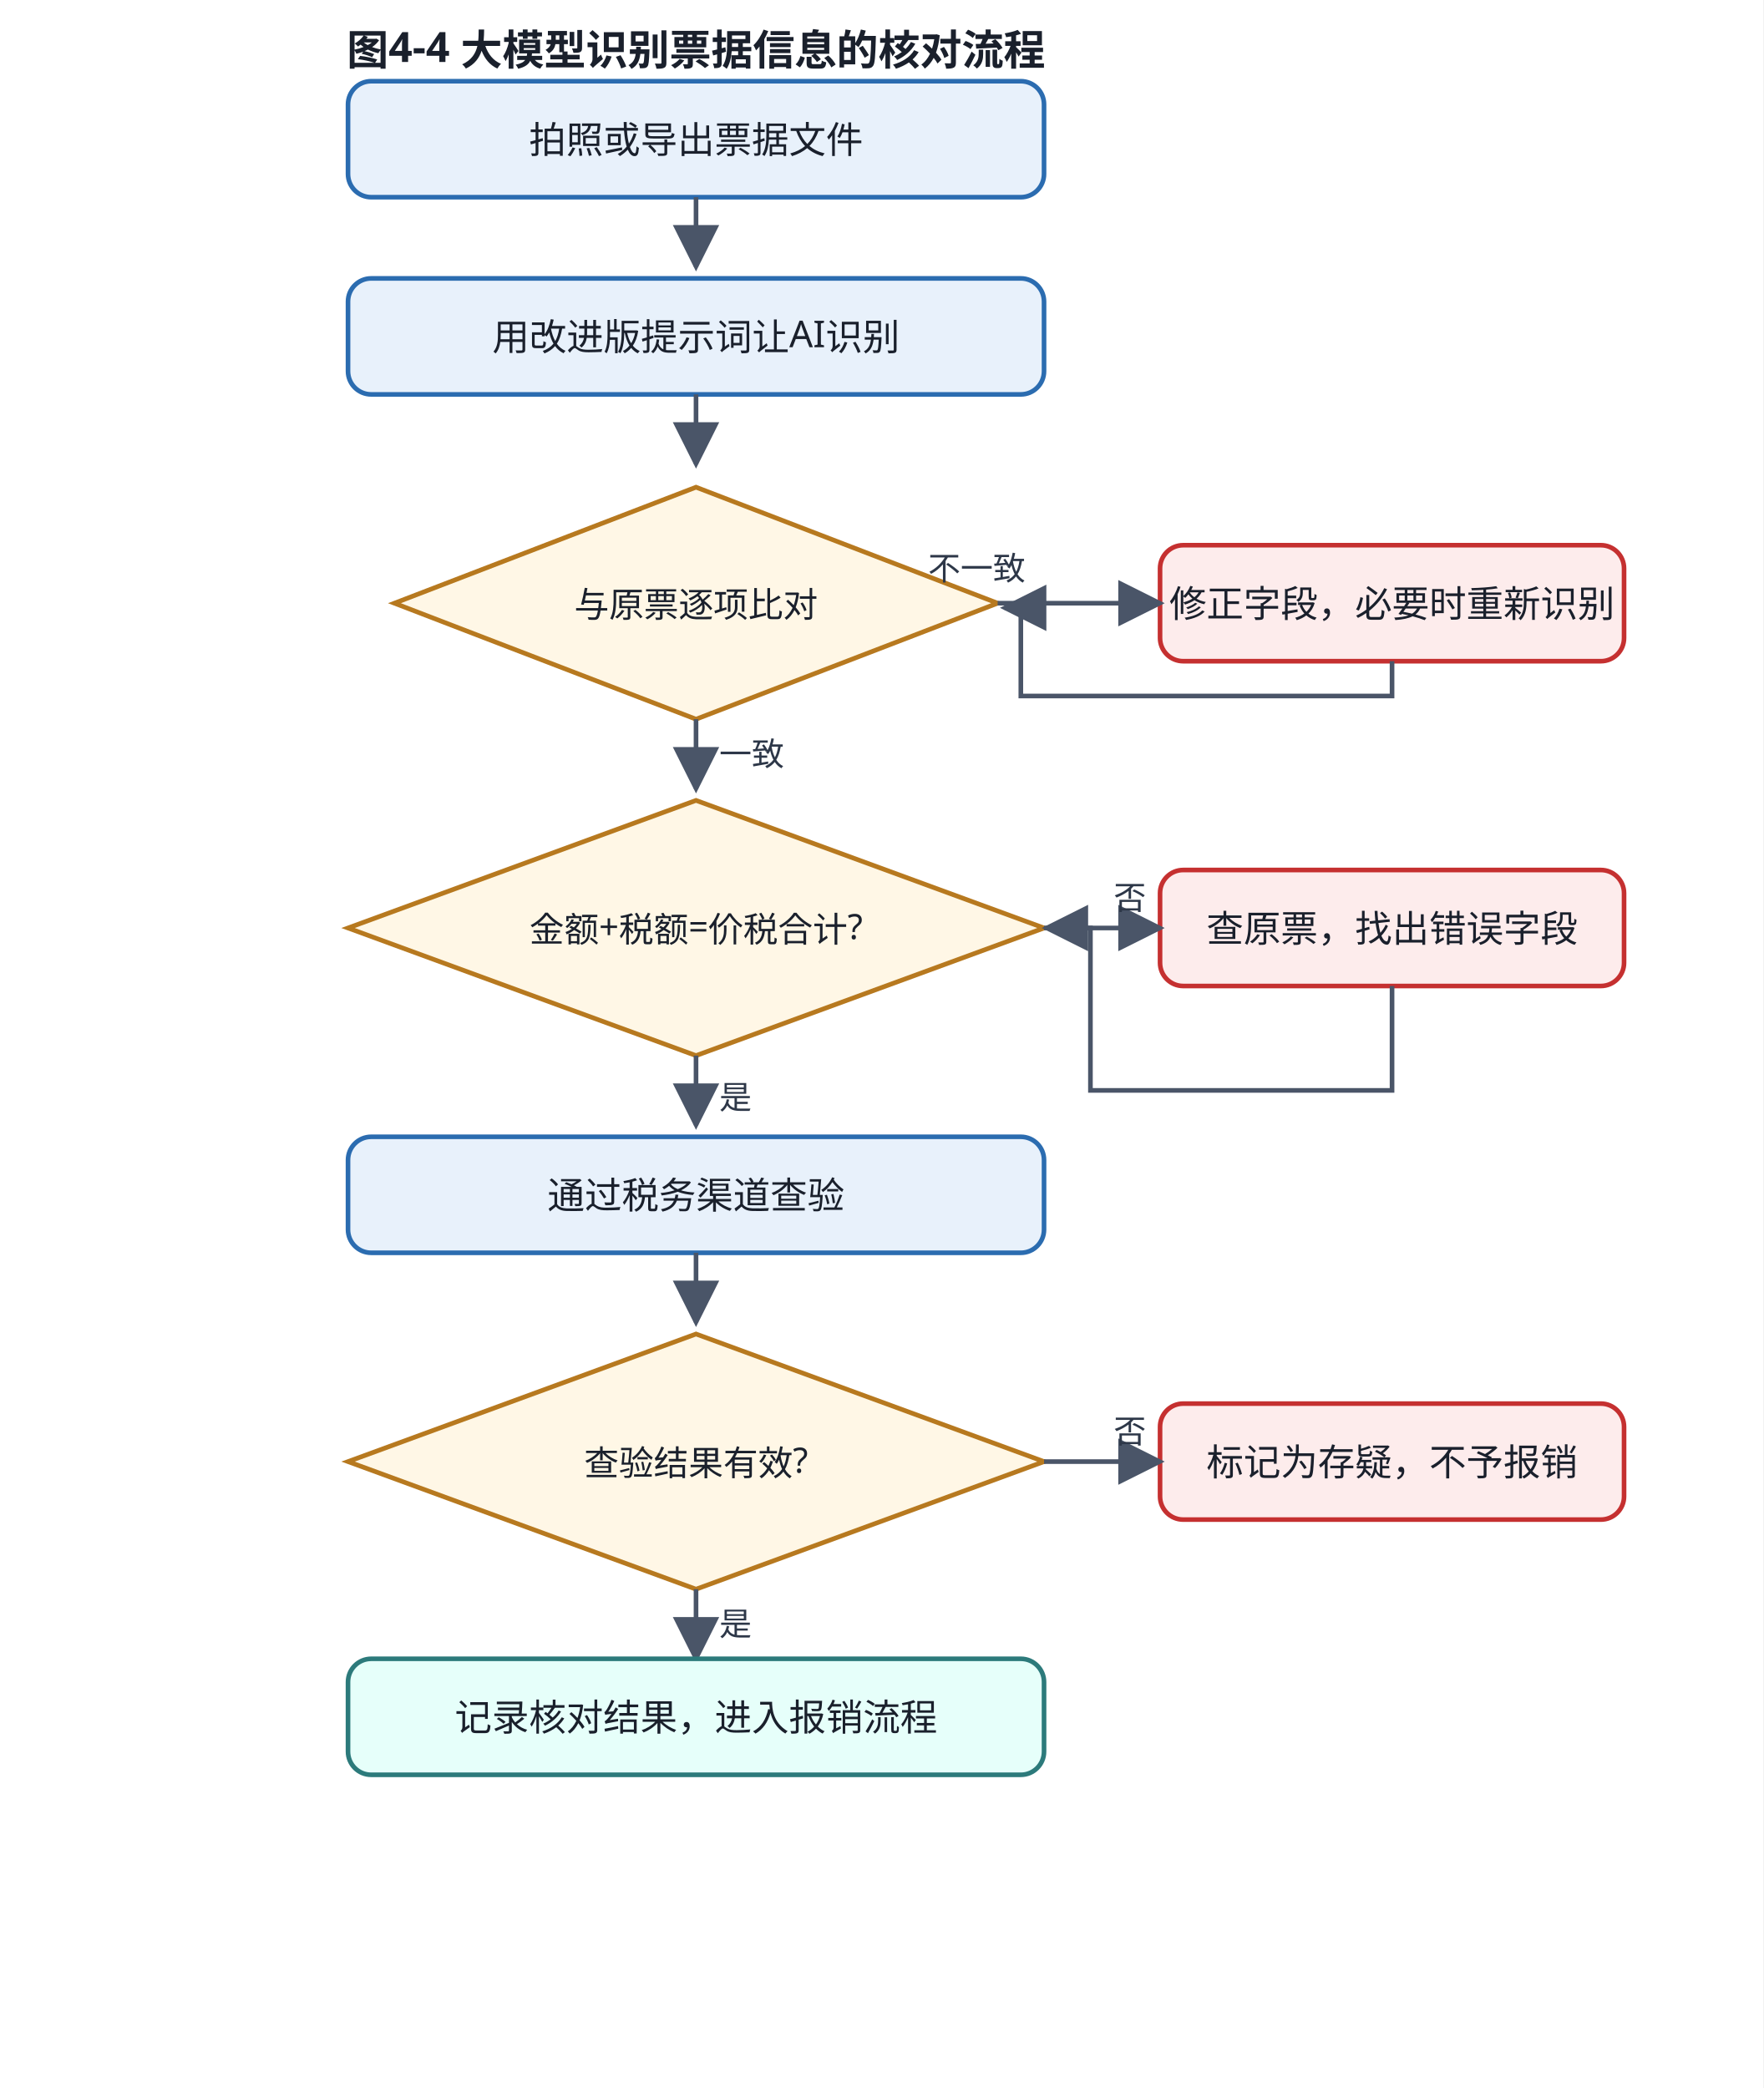
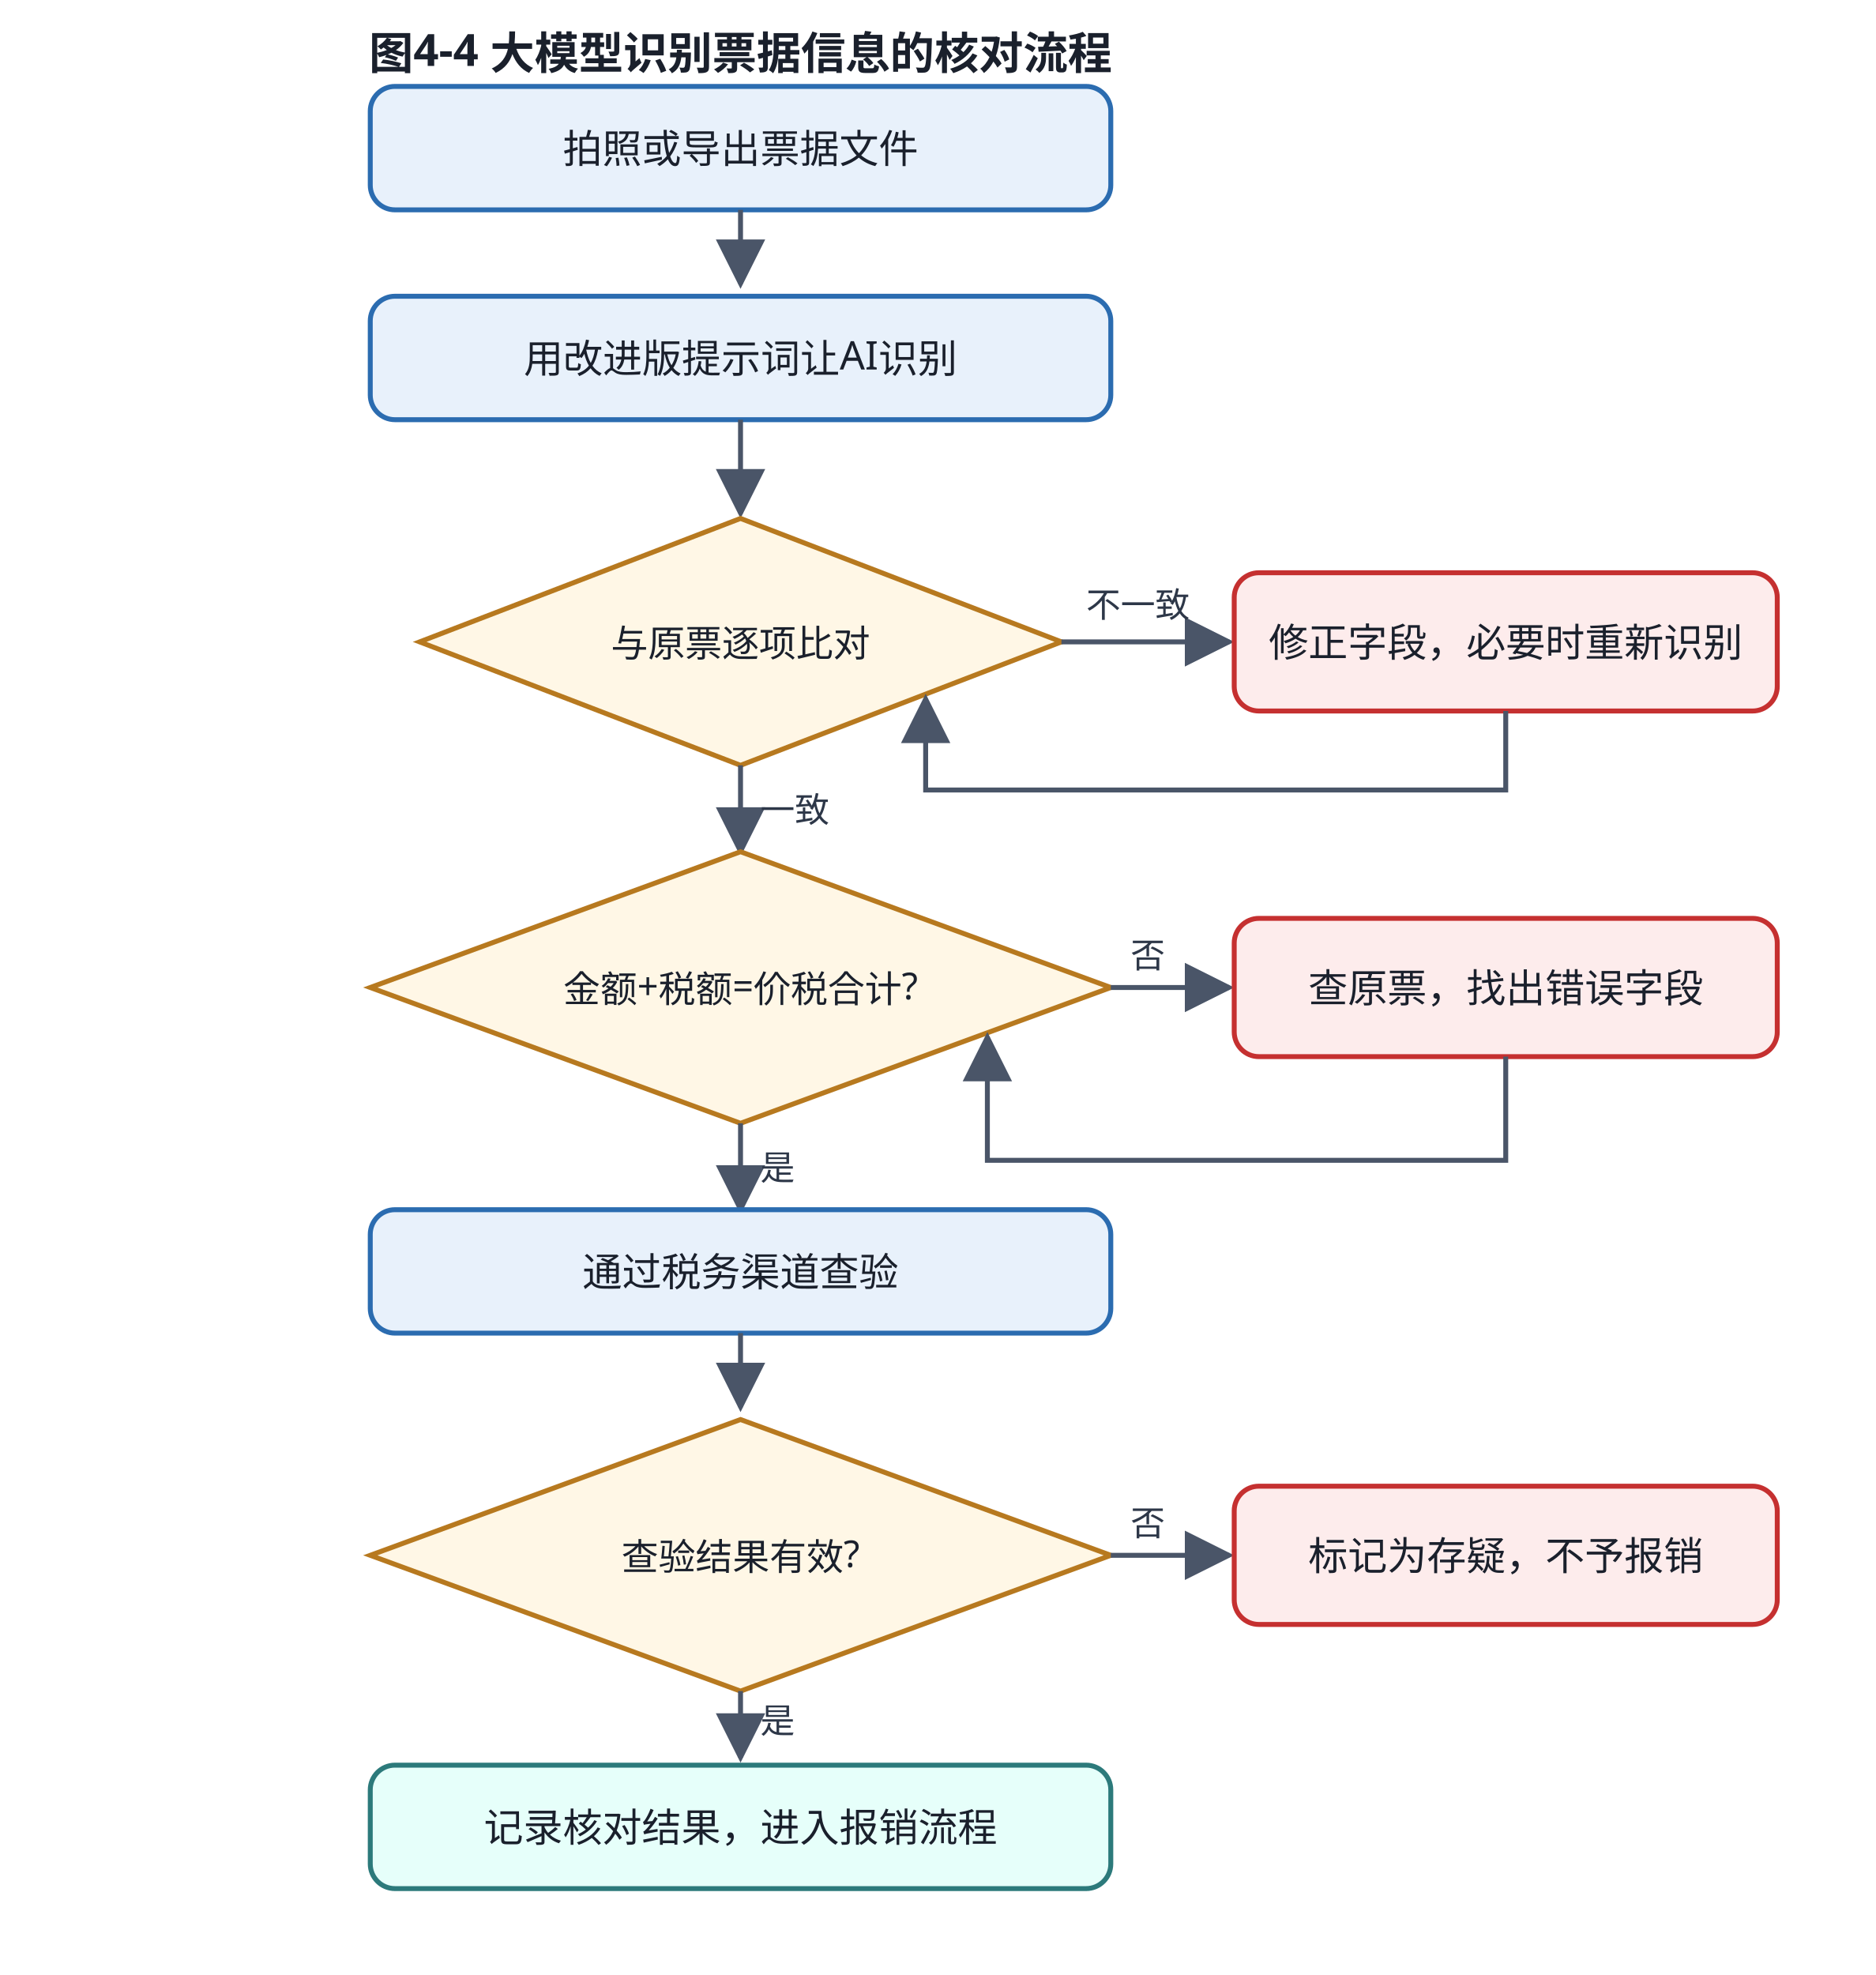
- <svg xmlns="http://www.w3.org/2000/svg" width="760" height="900" viewBox="0 0 760 900" font-family="Microsoft YaHei, SimHei, sans-serif">
+ <svg xmlns="http://www.w3.org/2000/svg" width="760" height="800" viewBox="0 0 760 800" font-family="Noto Sans SC, Microsoft YaHei, SimHei, sans-serif">
  <defs>
    <marker id="ar" markerWidth="10" markerHeight="10" refX="9" refY="5" orient="auto">
      <path d="M0,0 L10,5 L0,10 z" fill="#4A5568" />
    </marker>
  </defs>
-   <rect width="760" height="900" fill="#FFFFFF" />
+   <rect width="760" height="800" fill="#FFFFFF" />
  <text x="300" y="28" text-anchor="middle" font-size="18" font-weight="bold" fill="#1A202C">图4-4 大模型识别票据信息的核对流程</text>
  <rect x="150" y="35" width="300" height="50" rx="10" fill="#E8F1FB" stroke="#2B6CB0" stroke-width="2" />
  <text x="300" y="66" text-anchor="middle" font-size="16" fill="#1A202C">拍照或导出票据文件</text>
-   <path d="M300,85 L300,115" fill="none" stroke="#4A5568" stroke-width="2" marker-end="url(#ar)" />
+   <path d="M300,85 V115" fill="none" stroke="#4A5568" stroke-width="2" marker-end="url(#ar)" />
  <rect x="150" y="120" width="300" height="50" rx="10" fill="#E8F1FB" stroke="#2B6CB0" stroke-width="2" />
  <text x="300" y="151" text-anchor="middle" font-size="16" fill="#1A202C">用改进版提示词让AI识别</text>
-   <path d="M300,170 L300,200" fill="none" stroke="#4A5568" stroke-width="2" marker-end="url(#ar)" />
+   <path d="M300,170 V208" fill="none" stroke="#4A5568" stroke-width="2" marker-end="url(#ar)" />
  <polygon points="300,210 430,260 300,310 170,260" fill="#FFF7E6" stroke="#B7791F" stroke-width="2" />
  <text x="300" y="266" text-anchor="middle" font-size="15" fill="#1A202C">与原票逐项比对</text>
-   <rect x="500" y="235" width="200" height="50" rx="10" fill="#FDECEC" stroke="#C53030" stroke-width="2" />
-   <text x="600" y="266" text-anchor="middle" font-size="16" fill="#1A202C">修正字段，必要时重新识别</text>
-   <path d="M430,260 L500,260" fill="none" stroke="#4A5568" stroke-width="2" marker-end="url(#ar)" />
-   <text x="400" y="250" font-size="14" fill="#2D3748">不一致</text>
-   <path d="M600,285 V300 H440 V262 H433" fill="none" stroke="#4A5568" stroke-width="2" marker-end="url(#ar)" />
-   <path d="M300,310 L300,340" fill="none" stroke="#4A5568" stroke-width="2" marker-end="url(#ar)" />
-   <text x="310" y="330" font-size="14" fill="#2D3748">一致</text>
+   <path d="M430,260 H498" fill="none" stroke="#4A5568" stroke-width="2" marker-end="url(#ar)" />
+   <text x="440" y="250" font-size="14" fill="#2D3748">不一致</text>
+   <rect x="500" y="232" width="220" height="56" rx="10" fill="#FDECEC" stroke="#C53030" stroke-width="2" />
+   <text x="610" y="266" text-anchor="middle" font-size="16" fill="#1A202C">修正字段，必要时重新识别</text>
+   <path d="M610,288 V320 H375 V283" fill="none" stroke="#4A5568" stroke-width="2" marker-end="url(#ar)" />
+   <path d="M300,310 V345" fill="none" stroke="#4A5568" stroke-width="2" marker-end="url(#ar)" />
+   <text x="308" y="333" font-size="14" fill="#2D3748">一致</text>
  <polygon points="300,345 450,400 300,455 150,400" fill="#FFF7E6" stroke="#B7791F" stroke-width="2" />
  <text x="300" y="406" text-anchor="middle" font-size="15" fill="#1A202C">金额+税额=价税合计?</text>
-   <rect x="500" y="375" width="200" height="50" rx="10" fill="#FDECEC" stroke="#C53030" stroke-width="2" />
-   <text x="600" y="406" text-anchor="middle" font-size="16" fill="#1A202C">查原票，找出错误字段</text>
-   <path d="M450,400 L500,400" fill="none" stroke="#4A5568" stroke-width="2" marker-end="url(#ar)" />
-   <text x="480" y="392" font-size="14" fill="#2D3748">否</text>
-   <path d="M600,425 V470 H470 V400 H451" fill="none" stroke="#4A5568" stroke-width="2" marker-end="url(#ar)" />
-   <path d="M300,455 L300,485" fill="none" stroke="#4A5568" stroke-width="2" marker-end="url(#ar)" />
-   <text x="310" y="478" font-size="14" fill="#2D3748">是</text>
+   <path d="M450,400 H498" fill="none" stroke="#4A5568" stroke-width="2" marker-end="url(#ar)" />
+   <text x="458" y="392" font-size="14" fill="#2D3748">否</text>
+   <rect x="500" y="372" width="220" height="56" rx="10" fill="#FDECEC" stroke="#C53030" stroke-width="2" />
+   <text x="610" y="406" text-anchor="middle" font-size="16" fill="#1A202C">查原票，找出错误字段</text>
+   <path d="M610,428 V470 H400 V420" fill="none" stroke="#4A5568" stroke-width="2" marker-end="url(#ar)" />
+   <path d="M300,455 V490" fill="none" stroke="#4A5568" stroke-width="2" marker-end="url(#ar)" />
+   <text x="308" y="478" font-size="14" fill="#2D3748">是</text>
  <rect x="150" y="490" width="300" height="50" rx="10" fill="#E8F1FB" stroke="#2B6CB0" stroke-width="2" />
  <text x="300" y="521" text-anchor="middle" font-size="16" fill="#1A202C">通过税务渠道查验</text>
-   <path d="M300,540 L300,570" fill="none" stroke="#4A5568" stroke-width="2" marker-end="url(#ar)" />
+   <path d="M300,540 V570" fill="none" stroke="#4A5568" stroke-width="2" marker-end="url(#ar)" />
  <polygon points="300,575 450,630 300,685 150,630" fill="#FFF7E6" stroke="#B7791F" stroke-width="2" />
  <text x="300" y="636" text-anchor="middle" font-size="15" fill="#1A202C">查验结果有效?</text>
-   <rect x="500" y="605" width="200" height="50" rx="10" fill="#FDECEC" stroke="#C53030" stroke-width="2" />
-   <text x="600" y="636" text-anchor="middle" font-size="16" fill="#1A202C">标记为存疑，不予报销</text>
-   <path d="M450,630 L500,630" fill="none" stroke="#4A5568" stroke-width="2" marker-end="url(#ar)" />
-   <text x="480" y="622" font-size="14" fill="#2D3748">否</text>
-   <path d="M300,685 L300,715" fill="none" stroke="#4A5568" stroke-width="2" marker-end="url(#ar)" />
-   <text x="310" y="705" font-size="14" fill="#2D3748">是</text>
+   <path d="M450,630 H498" fill="none" stroke="#4A5568" stroke-width="2" marker-end="url(#ar)" />
+   <text x="458" y="622" font-size="14" fill="#2D3748">否</text>
+   <rect x="500" y="602" width="220" height="56" rx="10" fill="#FDECEC" stroke="#C53030" stroke-width="2" />
+   <text x="610" y="636" text-anchor="middle" font-size="16" fill="#1A202C">标记为存疑，不予报销</text>
+   <path d="M300,685 V712" fill="none" stroke="#4A5568" stroke-width="2" marker-end="url(#ar)" />
+   <text x="308" y="702" font-size="14" fill="#2D3748">是</text>
  <rect x="150" y="715" width="300" height="50" rx="10" fill="#E6FFFA" stroke="#2C7A7B" stroke-width="2" />
  <text x="300" y="746" text-anchor="middle" font-size="16" fill="#1A202C">记录核对结果，进入报销流程</text>
</svg>
